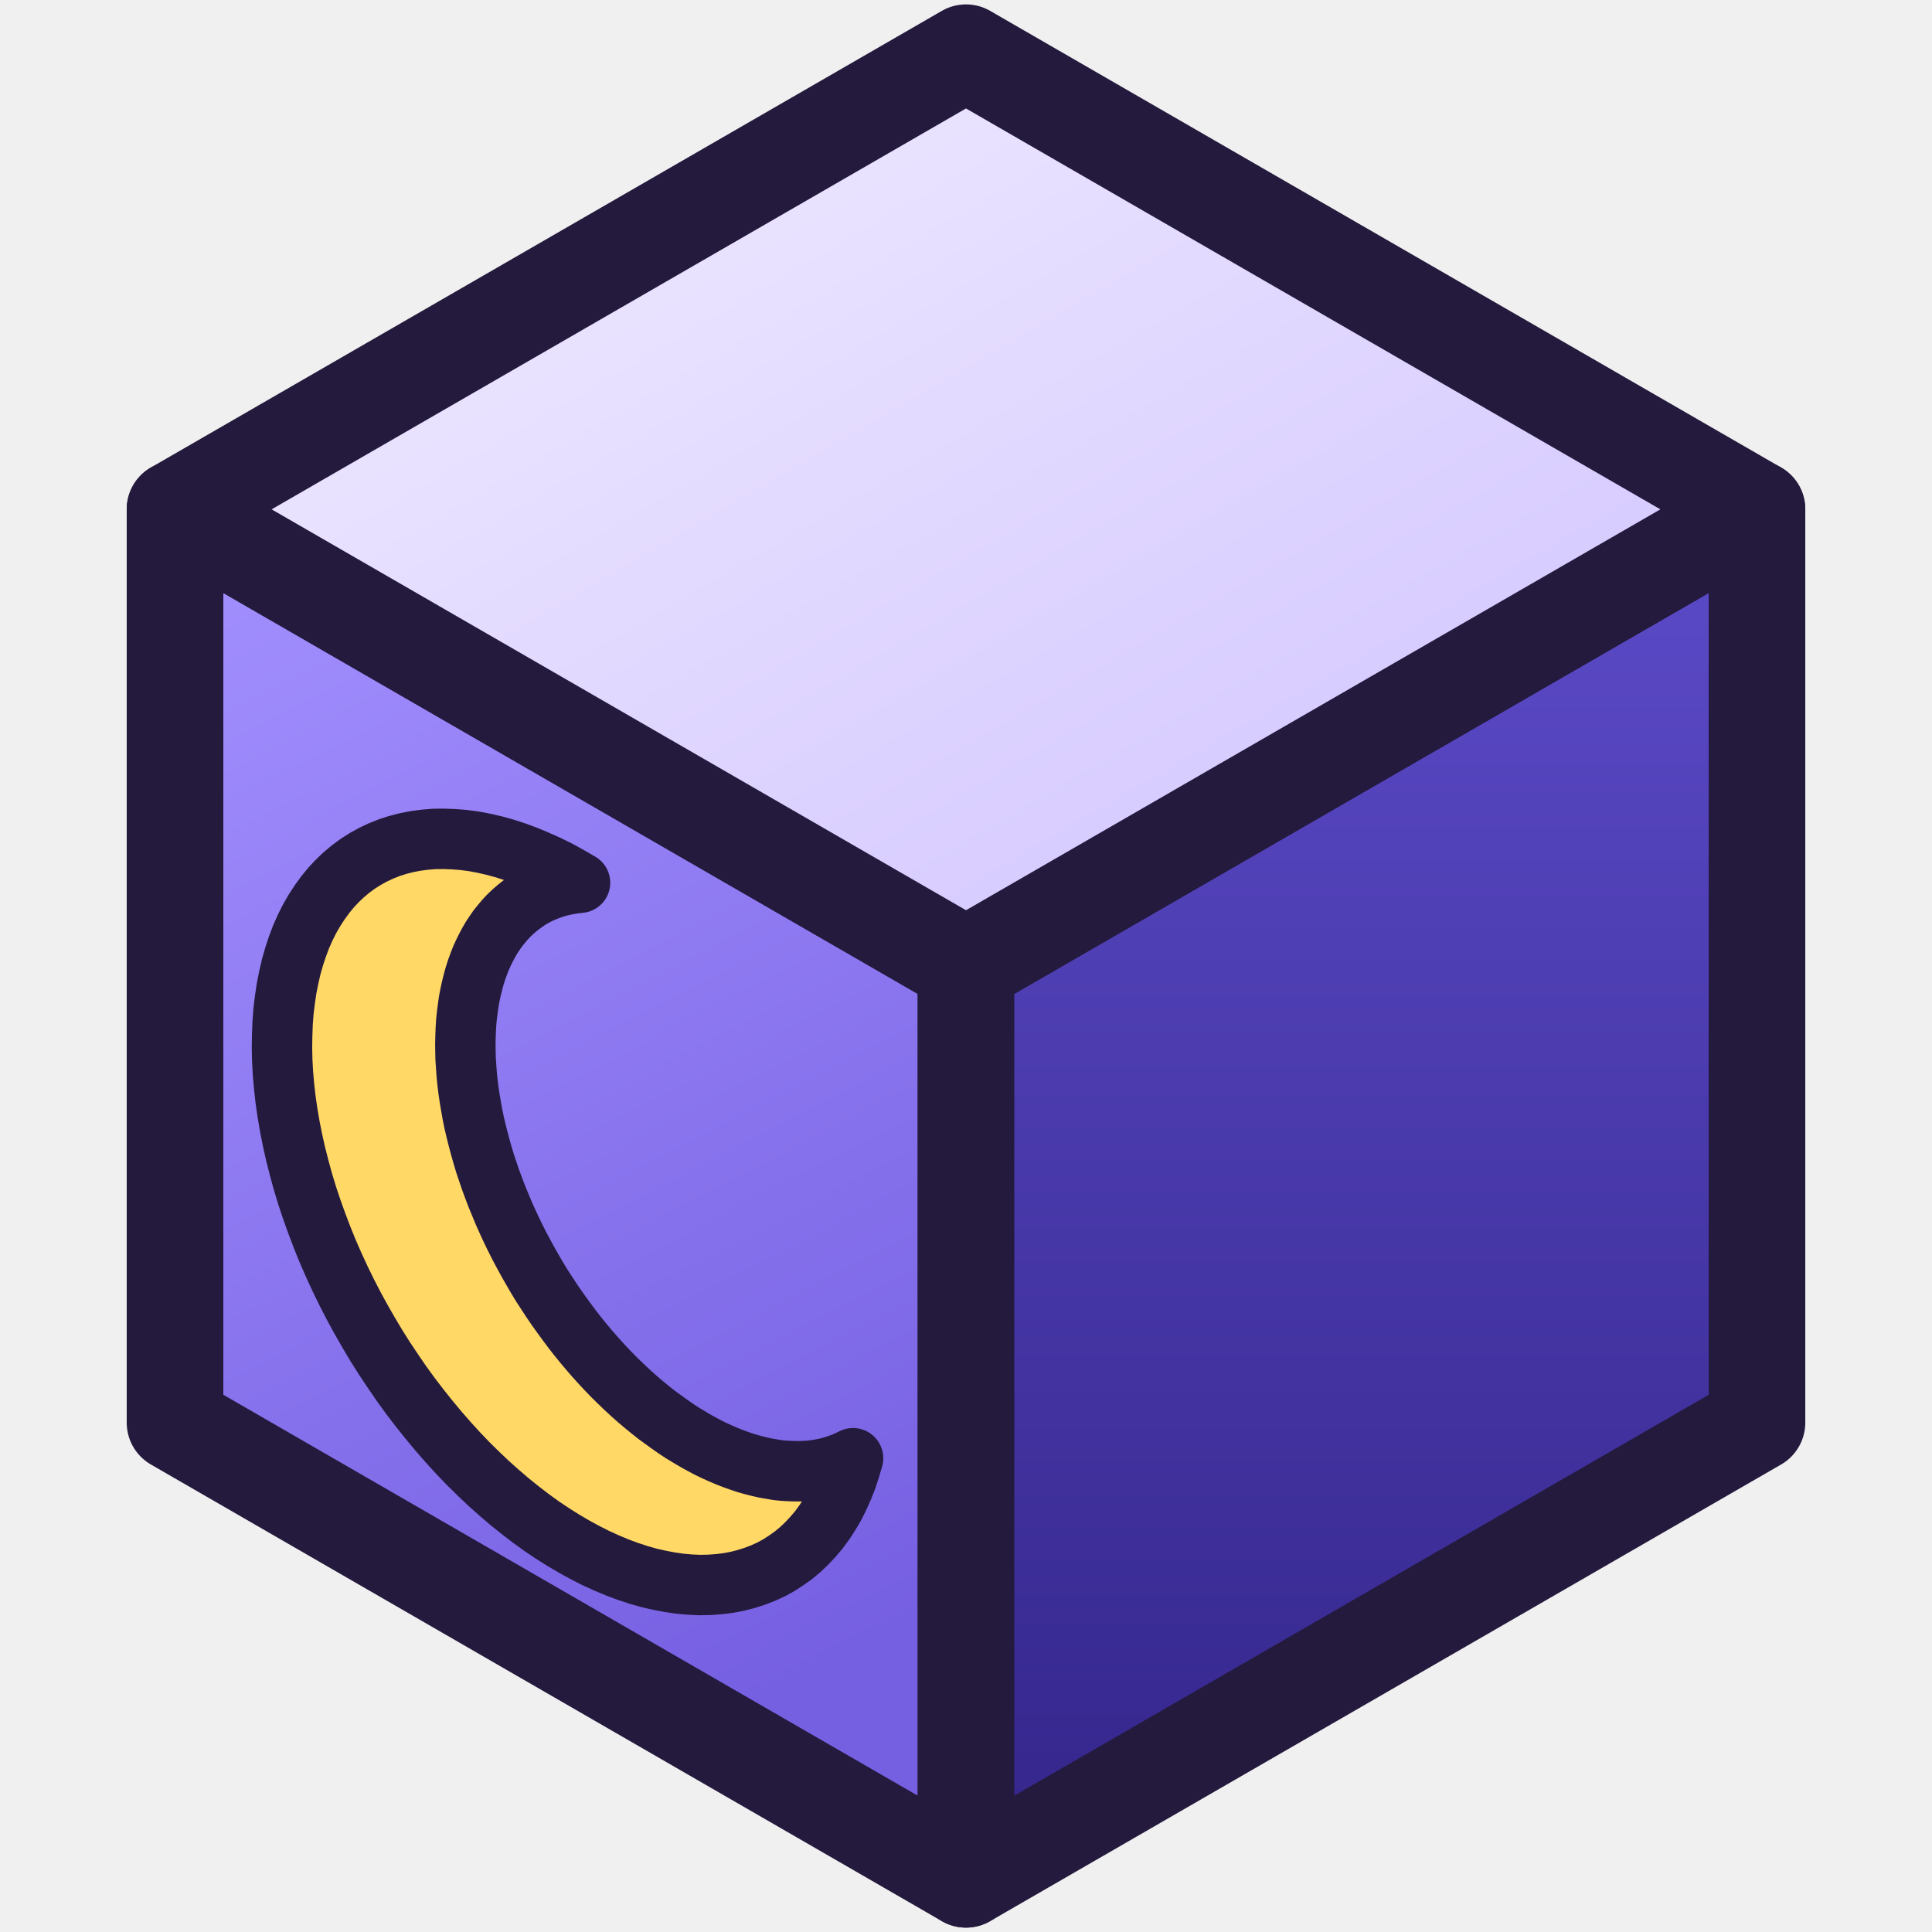
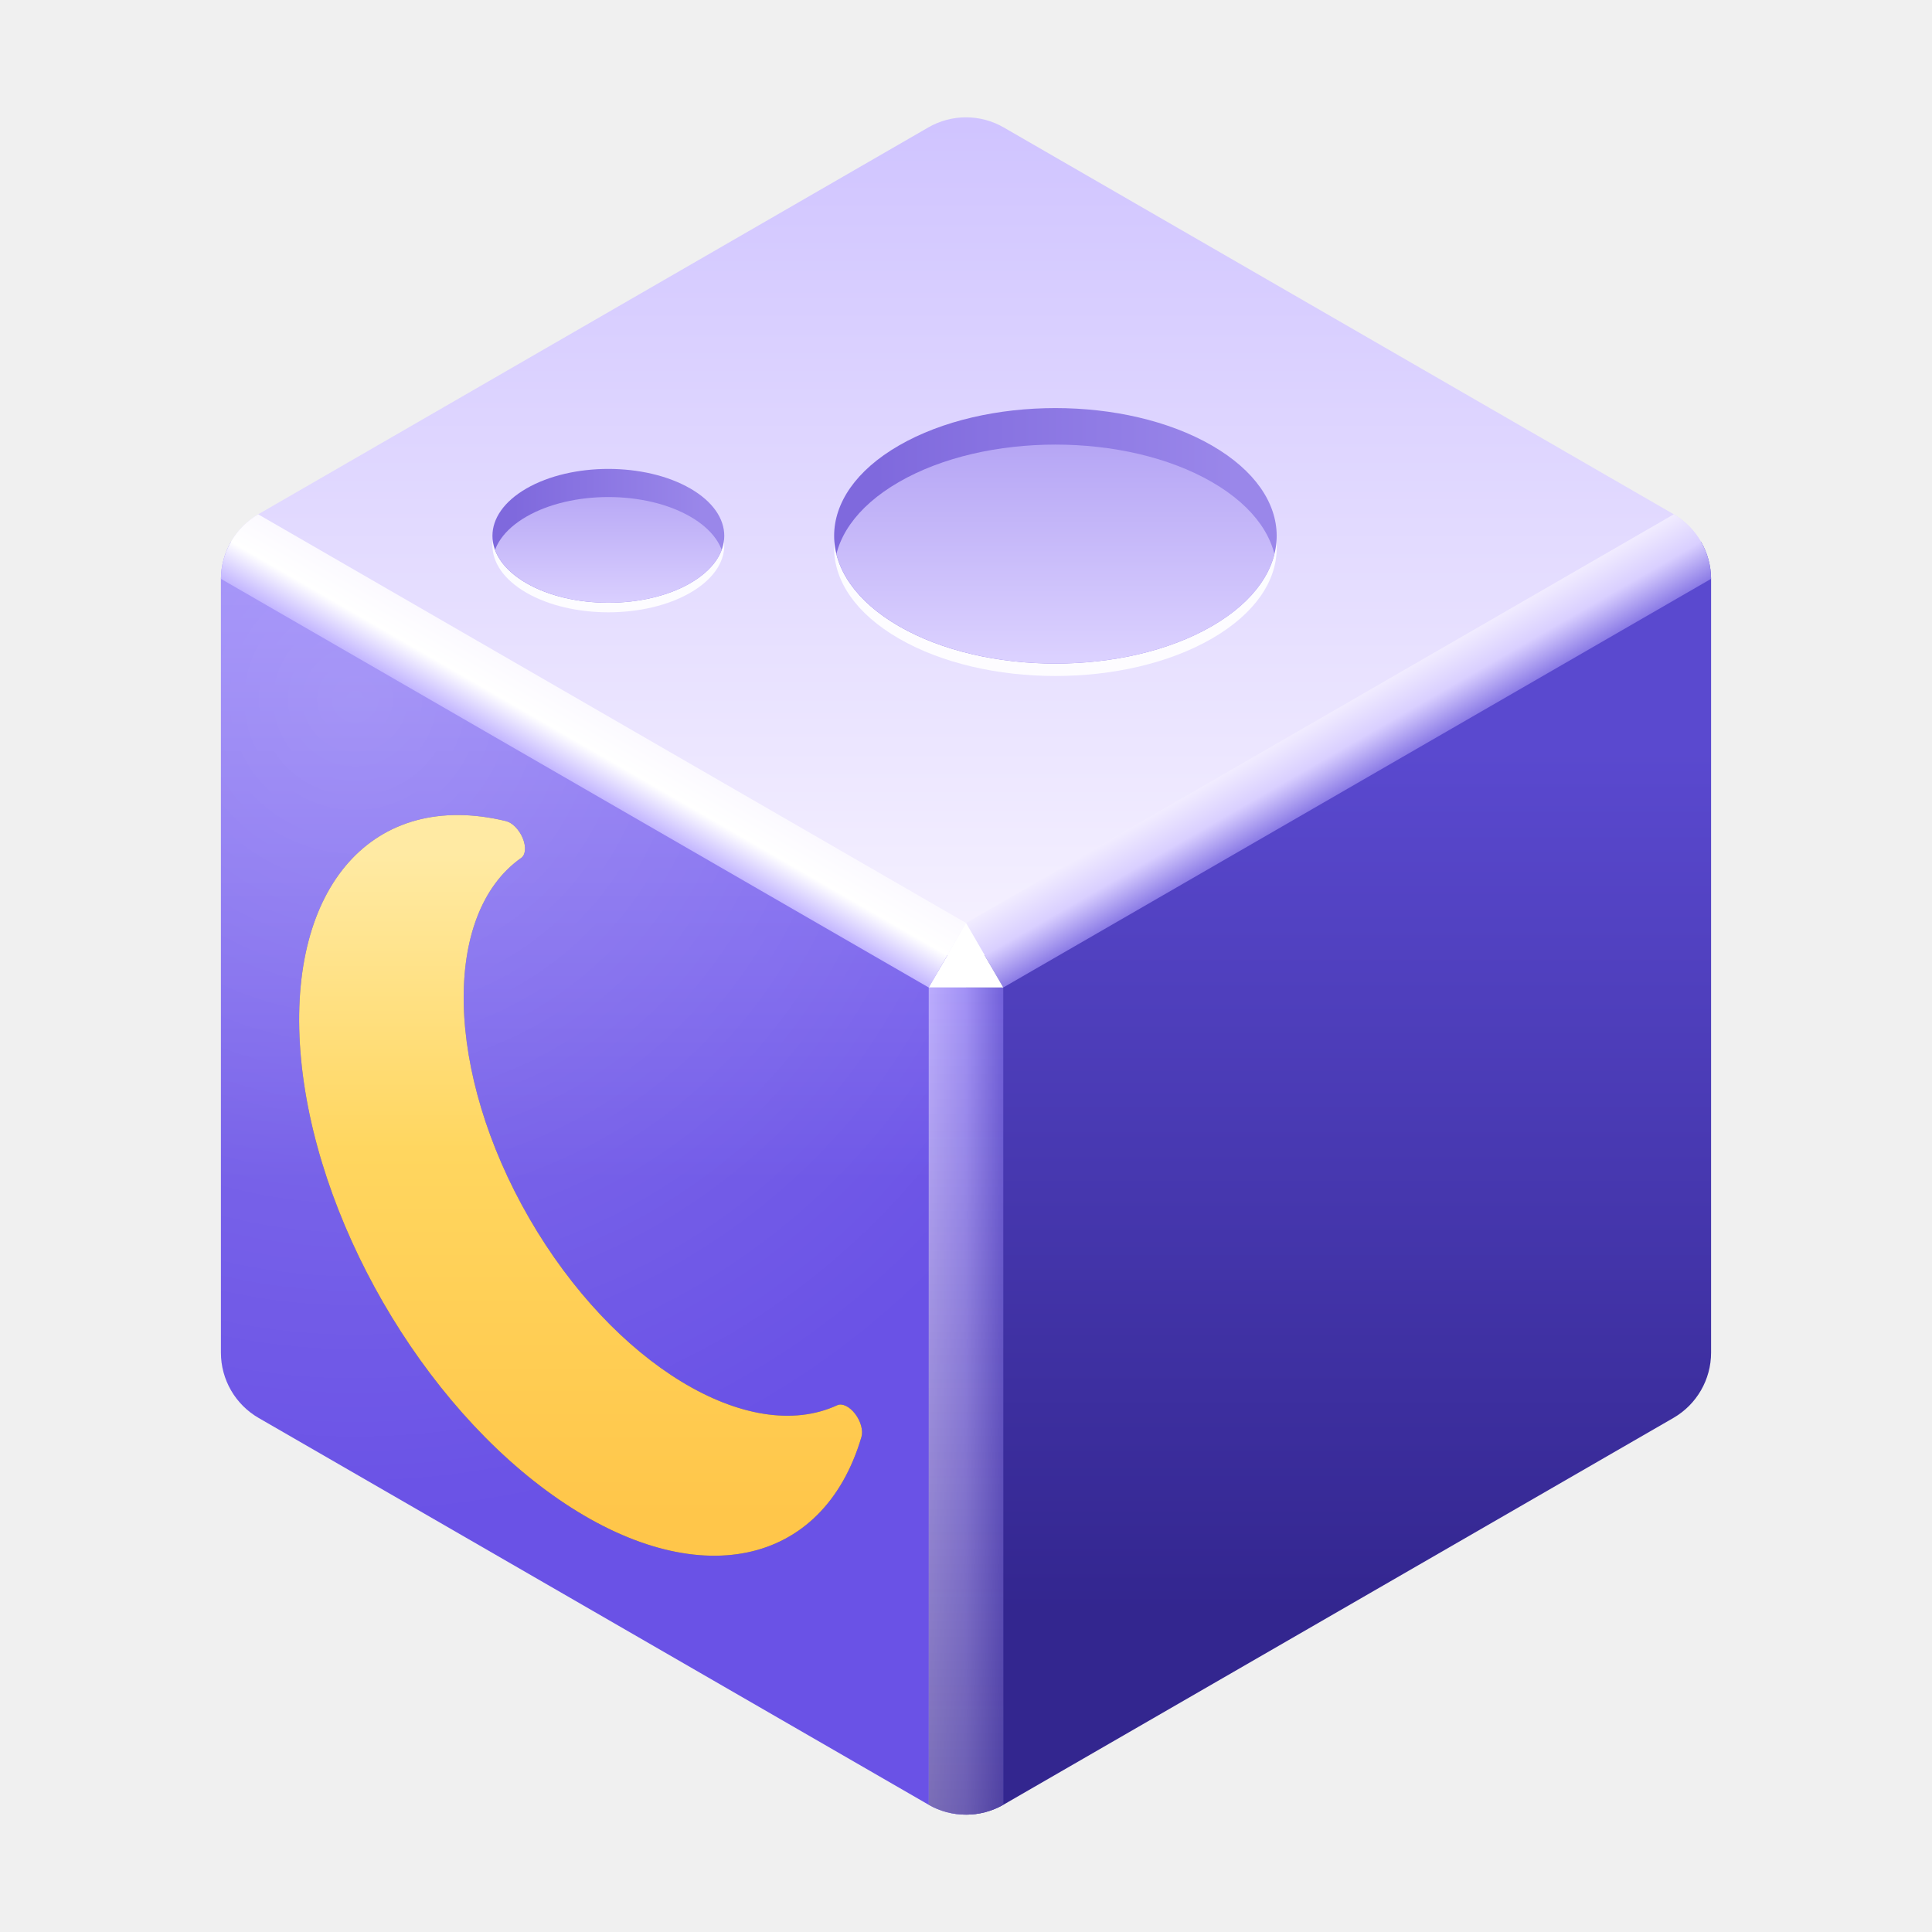
- <svg xmlns="http://www.w3.org/2000/svg" viewBox="26 18 204 220" width="256" height="256">
+ <svg xmlns="http://www.w3.org/2000/svg" viewBox="0 0 1024 1024" width="1024" height="1024">
  <defs>
-     <linearGradient id="t" x1="0" y1="0" x2="1" y2="1">
-       <stop offset="0" stop-color="#f4f0ff" />
-       <stop offset="1" stop-color="#cdbfff" />
+     <clipPath id="sil">
+       <path d="M492 67.55A40 40 0 0 1 532 67.55L886.91 272.45A40 40 0 0 1 906.91 307.09L906.91 716.91A40 40 0 0 1 886.91 751.55L532 956.45A40 40 0 0 1 492 956.45L137.09 751.55A40 40 0 0 1 117.09 716.91L117.09 307.09A40 40 0 0 1 137.09 272.45Z" />
+     </clipPath>
+     <linearGradient id="gt" gradientUnits="userSpaceOnUse" x1="512" y1="56" x2="512" y2="512">
+       <stop offset="0" stop-color="#cfc3ff" />
+       <stop offset="1" stop-color="#f6f2ff" />
    </linearGradient>
-     <linearGradient id="l" x1="0" y1="0" x2=".3" y2="1">
-       <stop offset="0" stop-color="#a491ff" />
-       <stop offset="1" stop-color="#7660e2" />
+     <linearGradient id="gl" gradientUnits="userSpaceOnUse" x1="314.55" y1="170" x2="314.55" y2="626">
+       <stop offset="0" stop-color="#a593ff" />
+       <stop offset="1" stop-color="#6a52e6" />
    </linearGradient>
-     <linearGradient id="r" x1="0" y1="0" x2="0" y2="1">
-       <stop offset="0" stop-color="#5c4bc8" />
-       <stop offset="1" stop-color="#33258a" />
+     <linearGradient id="gr" gradientUnits="userSpaceOnUse" x1="709.45" y1="398" x2="709.45" y2="854">
+       <stop offset="0" stop-color="#5a49cf" />
+       <stop offset="1" stop-color="#33268f" />
    </linearGradient>
-     <radialGradient id="glow">
-       <stop offset="0" stop-color="#ffe9a8" stop-opacity=".95" />
-       <stop offset="1" stop-color="#ffe9a8" stop-opacity="0" />
+     <radialGradient id="sheen" gradientUnits="userSpaceOnUse" cx="188.18" cy="370.64" r="433.2">
+       <stop offset="0" stop-color="#ffffff" stop-opacity="0.22" />
+       <stop offset="1" stop-color="#ffffff" stop-opacity="0" />
    </radialGradient>
-     <linearGradient id="mg" x1="0" y1="0" x2="0" y2="1">
-       <stop offset="0" stop-color="#ffe591" />
-       <stop offset="1" stop-color="#f7b740" />
+     <clipPath id="ct0">
+       <path d="M476.46 236.12C522.26 209.68 596.52 209.68 642.32 236.12C688.12 262.56 688.12 305.44 642.32 331.88C596.52 358.32 522.26 358.32 476.46 331.88C430.66 305.44 430.66 262.56 476.46 236.12Z" />
+     </clipPath>
+     <linearGradient id="cf0" gradientUnits="userSpaceOnUse" x1="559.39" y1="236.12" x2="559.39" y2="351.23">
+       <stop offset="0" stop-color="#b6a6f5" />
+       <stop offset="1" stop-color="#dcd2ff" />
    </linearGradient>
-     <radialGradient id="sh">
-       <stop offset="0" stop-color="#241a3d" stop-opacity=".4" />
-       <stop offset="1" stop-color="#241a3d" stop-opacity="0" />
-     </radialGradient>
+     <linearGradient id="cw0" gradientUnits="userSpaceOnUse" x1="463.63" y1="284" x2="655.15" y2="284">
+       <stop offset="0" stop-color="#7f69dd" />
+       <stop offset="1" stop-color="#9a87ea" />
+     </linearGradient>
+     <clipPath id="ct1">
+       <path d="M279 258.92C303 245.07 341.89 245.07 365.88 258.92C389.88 272.77 389.88 295.23 365.88 309.08C341.89 322.93 303 322.93 279 309.08C255.01 295.23 255.01 272.77 279 258.92Z" />
+     </clipPath>
+     <linearGradient id="cf1" gradientUnits="userSpaceOnUse" x1="322.44" y1="258.92" x2="322.44" y2="323.99">
+       <stop offset="0" stop-color="#b6a6f5" />
+       <stop offset="1" stop-color="#dcd2ff" />
+     </linearGradient>
+     <linearGradient id="cw1" gradientUnits="userSpaceOnUse" x1="272.28" y1="284" x2="372.6" y2="284">
+       <stop offset="0" stop-color="#7f69dd" />
+       <stop offset="1" stop-color="#9a87ea" />
+     </linearGradient>
+     <clipPath id="lf">
+       <polygon points="512,512 117.09,284 117.09,740 512,968" />
+     </clipPath>
+     <clipPath id="cm">
+       <path d="M268.17 435.2C198.09 418.25 152.36 469.55 159.23 557.42C166.1 645.28 223.63 744.92 296.29 794.8C368.94 844.68 436.23 830.73 456.6 761.57C457.58 758.22 456.2 753.23 453.21 749.34C450.22 745.45 446.35 743.6 443.73 744.81C396.85 766.51 325.11 722.94 280.49 645.66C235.88 568.38 234.01 484.47 276.24 454.72C278.6 453.06 278.94 448.78 277.06 444.25C275.19 439.71 271.56 436.02 268.17 435.2Z" />
+     </clipPath>
+     <linearGradient id="mw" gradientUnits="userSpaceOnUse" x1="310.6" y1="452.72" x2="310.6" y2="803.84">
+       <stop offset="0" stop-color="#4b36c0" />
+       <stop offset="1" stop-color="#3a2aa0" />
+     </linearGradient>
+     <linearGradient id="mf" gradientUnits="userSpaceOnUse" x1="310.6" y1="452.72" x2="310.6" y2="803.84">
+       <stop offset="0" stop-color="#ffeaa3" />
+       <stop offset="0.45" stop-color="#ffd65f" />
+       <stop offset="1" stop-color="#ffc64a" />
+     </linearGradient>
+     <linearGradient id="bl" gradientUnits="userSpaceOnUse" x1="512" y1="489.2" x2="492.25" y2="523.4">
+       <stop offset="0" stop-color="#fbf9ff" />
+       <stop offset="0.5" stop-color="#ffffff" />
+       <stop offset="1" stop-color="#c3b6ff" />
+     </linearGradient>
+     <linearGradient id="br" gradientUnits="userSpaceOnUse" x1="512" y1="489.2" x2="531.75" y2="523.4">
+       <stop offset="0" stop-color="#f1ecff" />
+       <stop offset="0.5" stop-color="#d9cfff" />
+       <stop offset="1" stop-color="#8b7be6" />
+     </linearGradient>
+     <linearGradient id="bd" gradientUnits="userSpaceOnUse" x1="492.25" y1="523.4" x2="531.75" y2="523.4">
+       <stop offset="0" stop-color="#bdaeff" />
+       <stop offset="0.5" stop-color="#a493f7" />
+       <stop offset="1" stop-color="#7362dc" />
+     </linearGradient>
+     <linearGradient id="bdv" gradientUnits="userSpaceOnUse" x1="512" y1="512" x2="512" y2="968">
+       <stop offset="0" stop-color="#1b1250" stop-opacity="0" />
+       <stop offset="1" stop-color="#1b1250" stop-opacity="0.42" />
+     </linearGradient>
  </defs>
-   <polygon points="37.93,76 128,128 128,232 37.93,180" fill="url(#l)" stroke="#241a3d" stroke-width="11" stroke-linejoin="round" />
-   <polygon points="218.07,76 128,128 128,232 218.07,180" fill="url(#r)" stroke="#241a3d" stroke-width="11" stroke-linejoin="round" />
-   <polygon points="128,24 218.07,76 128,128 37.93,76" fill="url(#t)" stroke="#241a3d" stroke-width="11" stroke-linejoin="round" />
-   <path d="M115.14 184.05 L114.8 185.21 L114.43 186.34 L114 187.43 L113.53 188.48 L113.03 189.48 L112.47 190.43 L111.88 191.34 L111.25 192.2 L110.57 193 L109.87 193.75 L109.12 194.46 L108.34 195.11 L107.52 195.69 L106.67 196.24 L105.79 196.72 L104.87 197.14 L103.92 197.5 L102.95 197.81 L101.94 198.07 L100.92 198.26 L99.87 198.39 L98.79 198.47 L97.69 198.49 L96.57 198.44 L95.43 198.34 L94.27 198.17 L93.11 197.95 L91.92 197.68 L90.72 197.34 L89.51 196.94 L88.3 196.49 L87.08 195.98 L85.85 195.42 L84.61 194.79 L83.38 194.12 L82.14 193.39 L80.92 192.62 L79.68 191.79 L78.45 190.9 L77.24 189.97 L76.03 189 L74.83 187.97 L73.64 186.91 L72.47 185.8 L71.3 184.65 L70.16 183.46 L69.03 182.22 L67.93 180.96 L66.85 179.66 L65.78 178.32 L64.74 176.96 L63.73 175.57 L62.75 174.14 L61.79 172.7 L60.86 171.23 L59.97 169.73 L59.11 168.23 L58.28 166.71 L57.48 165.16 L56.72 163.6 L56 162.04 L55.31 160.46 L54.67 158.88 L54.07 157.3 L53.5 155.71 L52.97 154.12 L52.49 152.54 L52.06 150.96 L51.66 149.39 L51.31 147.83 L51 146.27 L50.74 144.74 L50.52 143.22 L50.35 141.71 L50.22 140.22 L50.14 138.76 L50.11 137.33 L50.13 135.92 L50.18 134.53 L50.28 133.18 L50.44 131.86 L50.63 130.57 L50.88 129.31 L51.16 128.09 L51.49 126.93 L51.87 125.78 L52.28 124.69 L52.75 123.63 L53.25 122.63 L53.8 121.68 L54.39 120.77 L55.02 119.9 L55.68 119.09 L56.38 118.34 L57.13 117.62 L57.91 116.97 L58.72 116.37 L59.57 115.83 L60.45 115.34 L61.36 114.91 L62.31 114.53 L63.27 114.22 L64.27 113.96 L65.3 113.76 L66.35 113.62 L67.43 113.53 L68.53 113.52 L69.64 113.56 L70.78 113.65 L71.93 113.8 L73.1 114.02 L74.28 114.29 L75.48 114.62 L76.68 115.01 L77.9 115.46 L79.12 115.97 L80.35 116.52 L81.58 117.12 L82.81 117.8 L84.05 118.52 L83.41 118.59 L82.8 118.69 L82.19 118.81 L81.59 118.95 L81 119.13 L80.43 119.34 L79.87 119.56 L79.32 119.81 L78.79 120.09 L78.27 120.39 L77.78 120.73 L77.29 121.08 L76.82 121.46 L76.36 121.86 L75.92 122.28 L75.5 122.73 L75.1 123.21 L74.7 123.7 L74.34 124.22 L73.98 124.76 L73.65 125.33 L73.34 125.91 L73.04 126.52 L72.76 127.14 L72.51 127.78 L72.27 128.44 L72.05 129.13 L71.86 129.83 L71.68 130.55 L71.52 131.28 L71.38 132.03 L71.27 132.81 L71.17 133.58 L71.09 134.38 L71.04 135.2 L71.01 136.02 L70.99 136.86 L71 137.7 L71.02 138.57 L71.08 139.44 L71.14 140.31 L71.23 141.21 L71.34 142.11 L71.47 143.01 L71.63 143.94 L71.79 144.85 L71.98 145.78 L72.2 146.72 L72.43 147.64 L72.68 148.58 L72.95 149.53 L73.23 150.47 L73.55 151.42 L73.87 152.36 L74.22 153.31 L74.58 154.25 L74.97 155.19 L75.36 156.13 L75.78 157.07 L76.21 158 L76.66 158.93 L77.12 159.84 L77.61 160.76 L78.11 161.68 L78.62 162.57 L79.14 163.47 L79.68 164.36 L80.24 165.22 L80.81 166.09 L81.39 166.94 L81.99 167.78 L82.59 168.6 L83.2 169.42 L83.83 170.22 L84.47 171.01 L85.12 171.78 L85.78 172.54 L86.45 173.28 L87.12 174 L87.81 174.71 L88.5 175.39 L89.2 176.06 L89.9 176.71 L90.61 177.34 L91.32 177.94 L92.04 178.53 L92.77 179.11 L93.5 179.64 L94.23 180.17 L94.96 180.68 L95.69 181.16 L96.43 181.61 L97.16 182.04 L97.9 182.45 L98.63 182.84 L99.37 183.2 L100.1 183.53 L100.83 183.84 L101.55 184.12 L102.28 184.38 L103 184.62 L103.71 184.82 L104.42 185 L105.12 185.16 L105.82 185.28 L106.51 185.4 L107.19 185.47 L107.87 185.51 L108.53 185.53 L109.19 185.53 L109.84 185.5 L110.47 185.45 L111.1 185.36 L111.71 185.25 L112.31 185.12 L112.91 184.95 L113.49 184.76 L114.06 184.55 L114.6 184.31Z" fill="#ffd866" stroke="#241a3d" stroke-width="6.88" stroke-linejoin="round" />
+   <g clip-path="url(#sil)">
+     <polygon points="512,512 117.09,284 512,56 906.91,284" fill="url(#gt)" />
+     <polygon points="512,512 117.09,284 117.09,740 512,968" fill="url(#gl)" />
+     <polygon points="512,512 906.91,284 906.91,740 512,968" fill="url(#gr)" />
+     <polygon points="512,512 117.09,284 117.09,740 512,968" fill="url(#sheen)" />
+     <path d="M476.46 242.7C522.26 216.26 596.52 216.26 642.32 242.7C688.12 269.14 688.12 312.02 642.32 338.46C596.52 364.9 522.26 364.9 476.46 338.46C430.66 312.02 430.66 269.14 476.46 242.7Z" fill="#ffffff" opacity=".9" />
+     <path d="M476.46 236.12C522.26 209.68 596.52 209.68 642.32 236.12C688.12 262.56 688.12 305.44 642.32 331.88C596.52 358.32 522.26 358.32 476.46 331.88C430.66 305.44 430.66 262.56 476.46 236.12Z" fill="url(#cw0)" />
+     <path d="M476.46 255.47C522.26 229.03 596.52 229.03 642.32 255.47C688.12 281.91 688.12 324.79 642.32 351.23C596.52 377.67 522.26 377.67 476.46 351.23C430.66 324.79 430.66 281.91 476.46 255.47Z" fill="url(#cf0)" clip-path="url(#ct0)" />
+     <path d="M279 263.99C303 250.14 341.89 250.14 365.88 263.99C389.88 277.84 389.88 300.3 365.88 314.15C341.89 328 303 328 279 314.15C255.01 300.3 255.01 277.84 279 263.99Z" fill="#ffffff" opacity=".9" />
+     <path d="M279 258.92C303 245.07 341.89 245.07 365.88 258.92C389.88 272.77 389.88 295.23 365.88 309.08C341.89 322.93 303 322.93 279 309.08C255.01 295.23 255.01 272.77 279 258.92Z" fill="url(#cw1)" />
+     <path d="M279 273.83C303 259.98 341.89 259.98 365.88 273.83C389.88 287.68 389.88 310.14 365.88 323.99C341.89 337.84 303 337.84 279 323.99C255.01 310.14 255.01 287.68 279 273.83Z" fill="url(#cf1)" clip-path="url(#ct1)" />
+     <path d="M268.17 435.2C198.09 418.25 152.36 469.55 159.23 557.42C166.1 645.28 223.63 744.92 296.29 794.8C368.94 844.68 436.23 830.73 456.6 761.57C457.58 758.22 456.2 753.23 453.21 749.34C450.22 745.45 446.35 743.6 443.73 744.81C396.85 766.51 325.11 722.94 280.49 645.66C235.88 568.38 234.01 484.47 276.24 454.72C278.6 453.06 278.94 448.78 277.06 444.25C275.19 439.71 271.56 436.02 268.17 435.2Z" fill="#ffffff" opacity="0" />
+     <path d="M268.17 435.2C198.09 418.25 152.36 469.55 159.23 557.42C166.1 645.28 223.63 744.92 296.29 794.8C368.94 844.68 436.23 830.73 456.6 761.57C457.58 758.22 456.2 753.23 453.21 749.34C450.22 745.45 446.35 743.6 443.73 744.81C396.85 766.51 325.11 722.94 280.49 645.66C235.88 568.38 234.01 484.47 276.24 454.72C278.6 453.06 278.94 448.78 277.06 444.25C275.19 439.71 271.56 436.02 268.17 435.2Z" fill="url(#mw)" />
+     <path d="M268.17 435.2C198.09 418.25 152.36 469.55 159.23 557.42C166.1 645.28 223.63 744.92 296.29 794.8C368.94 844.68 436.23 830.73 456.6 761.57C457.58 758.22 456.2 753.23 453.21 749.34C450.22 745.45 446.35 743.6 443.73 744.81C396.85 766.51 325.11 722.94 280.49 645.66C235.88 568.38 234.01 484.47 276.24 454.72C278.6 453.06 278.94 448.78 277.06 444.25C275.19 439.71 271.56 436.02 268.17 435.2Z" fill="url(#mf)" clip-path="url(#cm)" />
+     <polygon points="512,489.2 492.25,523.4 117.09,306.8 117.09,284 136.84,272.6" fill="url(#bl)" />
+     <polygon points="512,489.2 531.75,523.4 906.91,306.8 906.91,284 887.16,272.6" fill="url(#br)" />
+     <polygon points="492.25,523.4 531.75,523.4 531.75,956.6 512,968 492.25,956.6" fill="url(#bd)" />
+     <polygon points="492.25,523.4 531.75,523.4 531.75,956.6 512,968 492.25,956.6" fill="url(#bdv)" />
+     <polygon points="512,489.2 492.25,523.4 531.75,523.4" fill="#ffffff" />
+   </g>
</svg>
